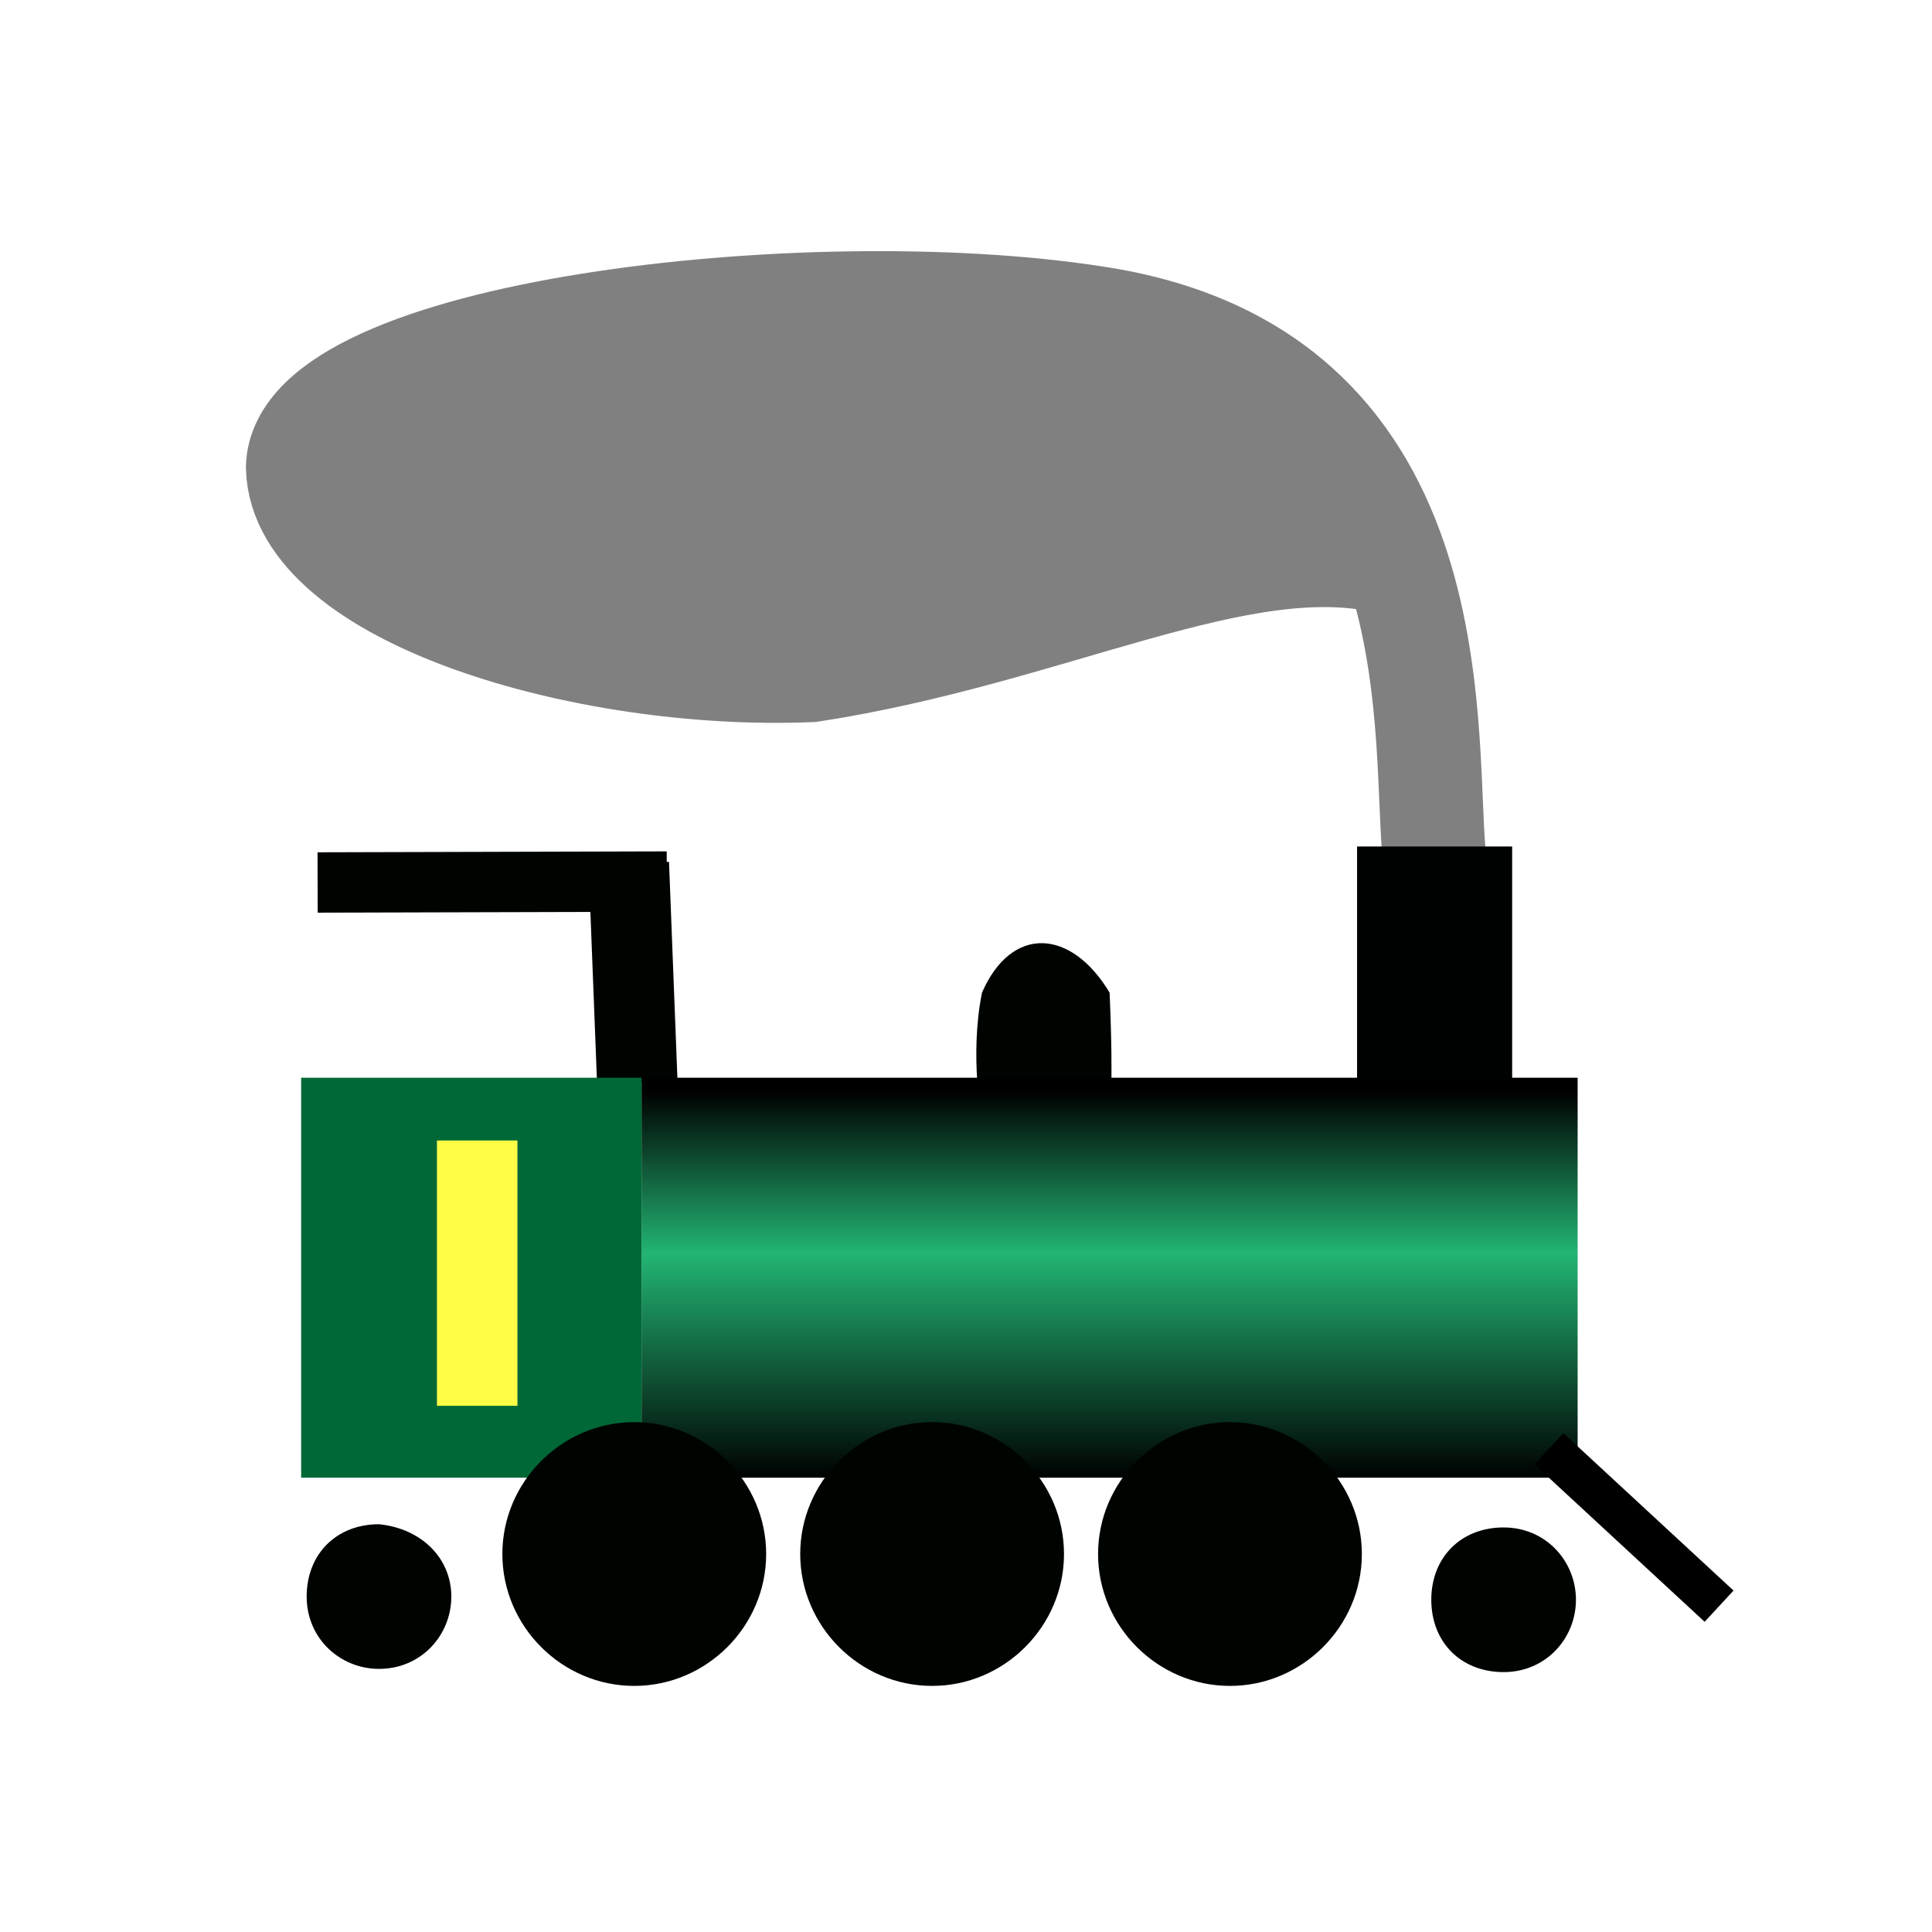
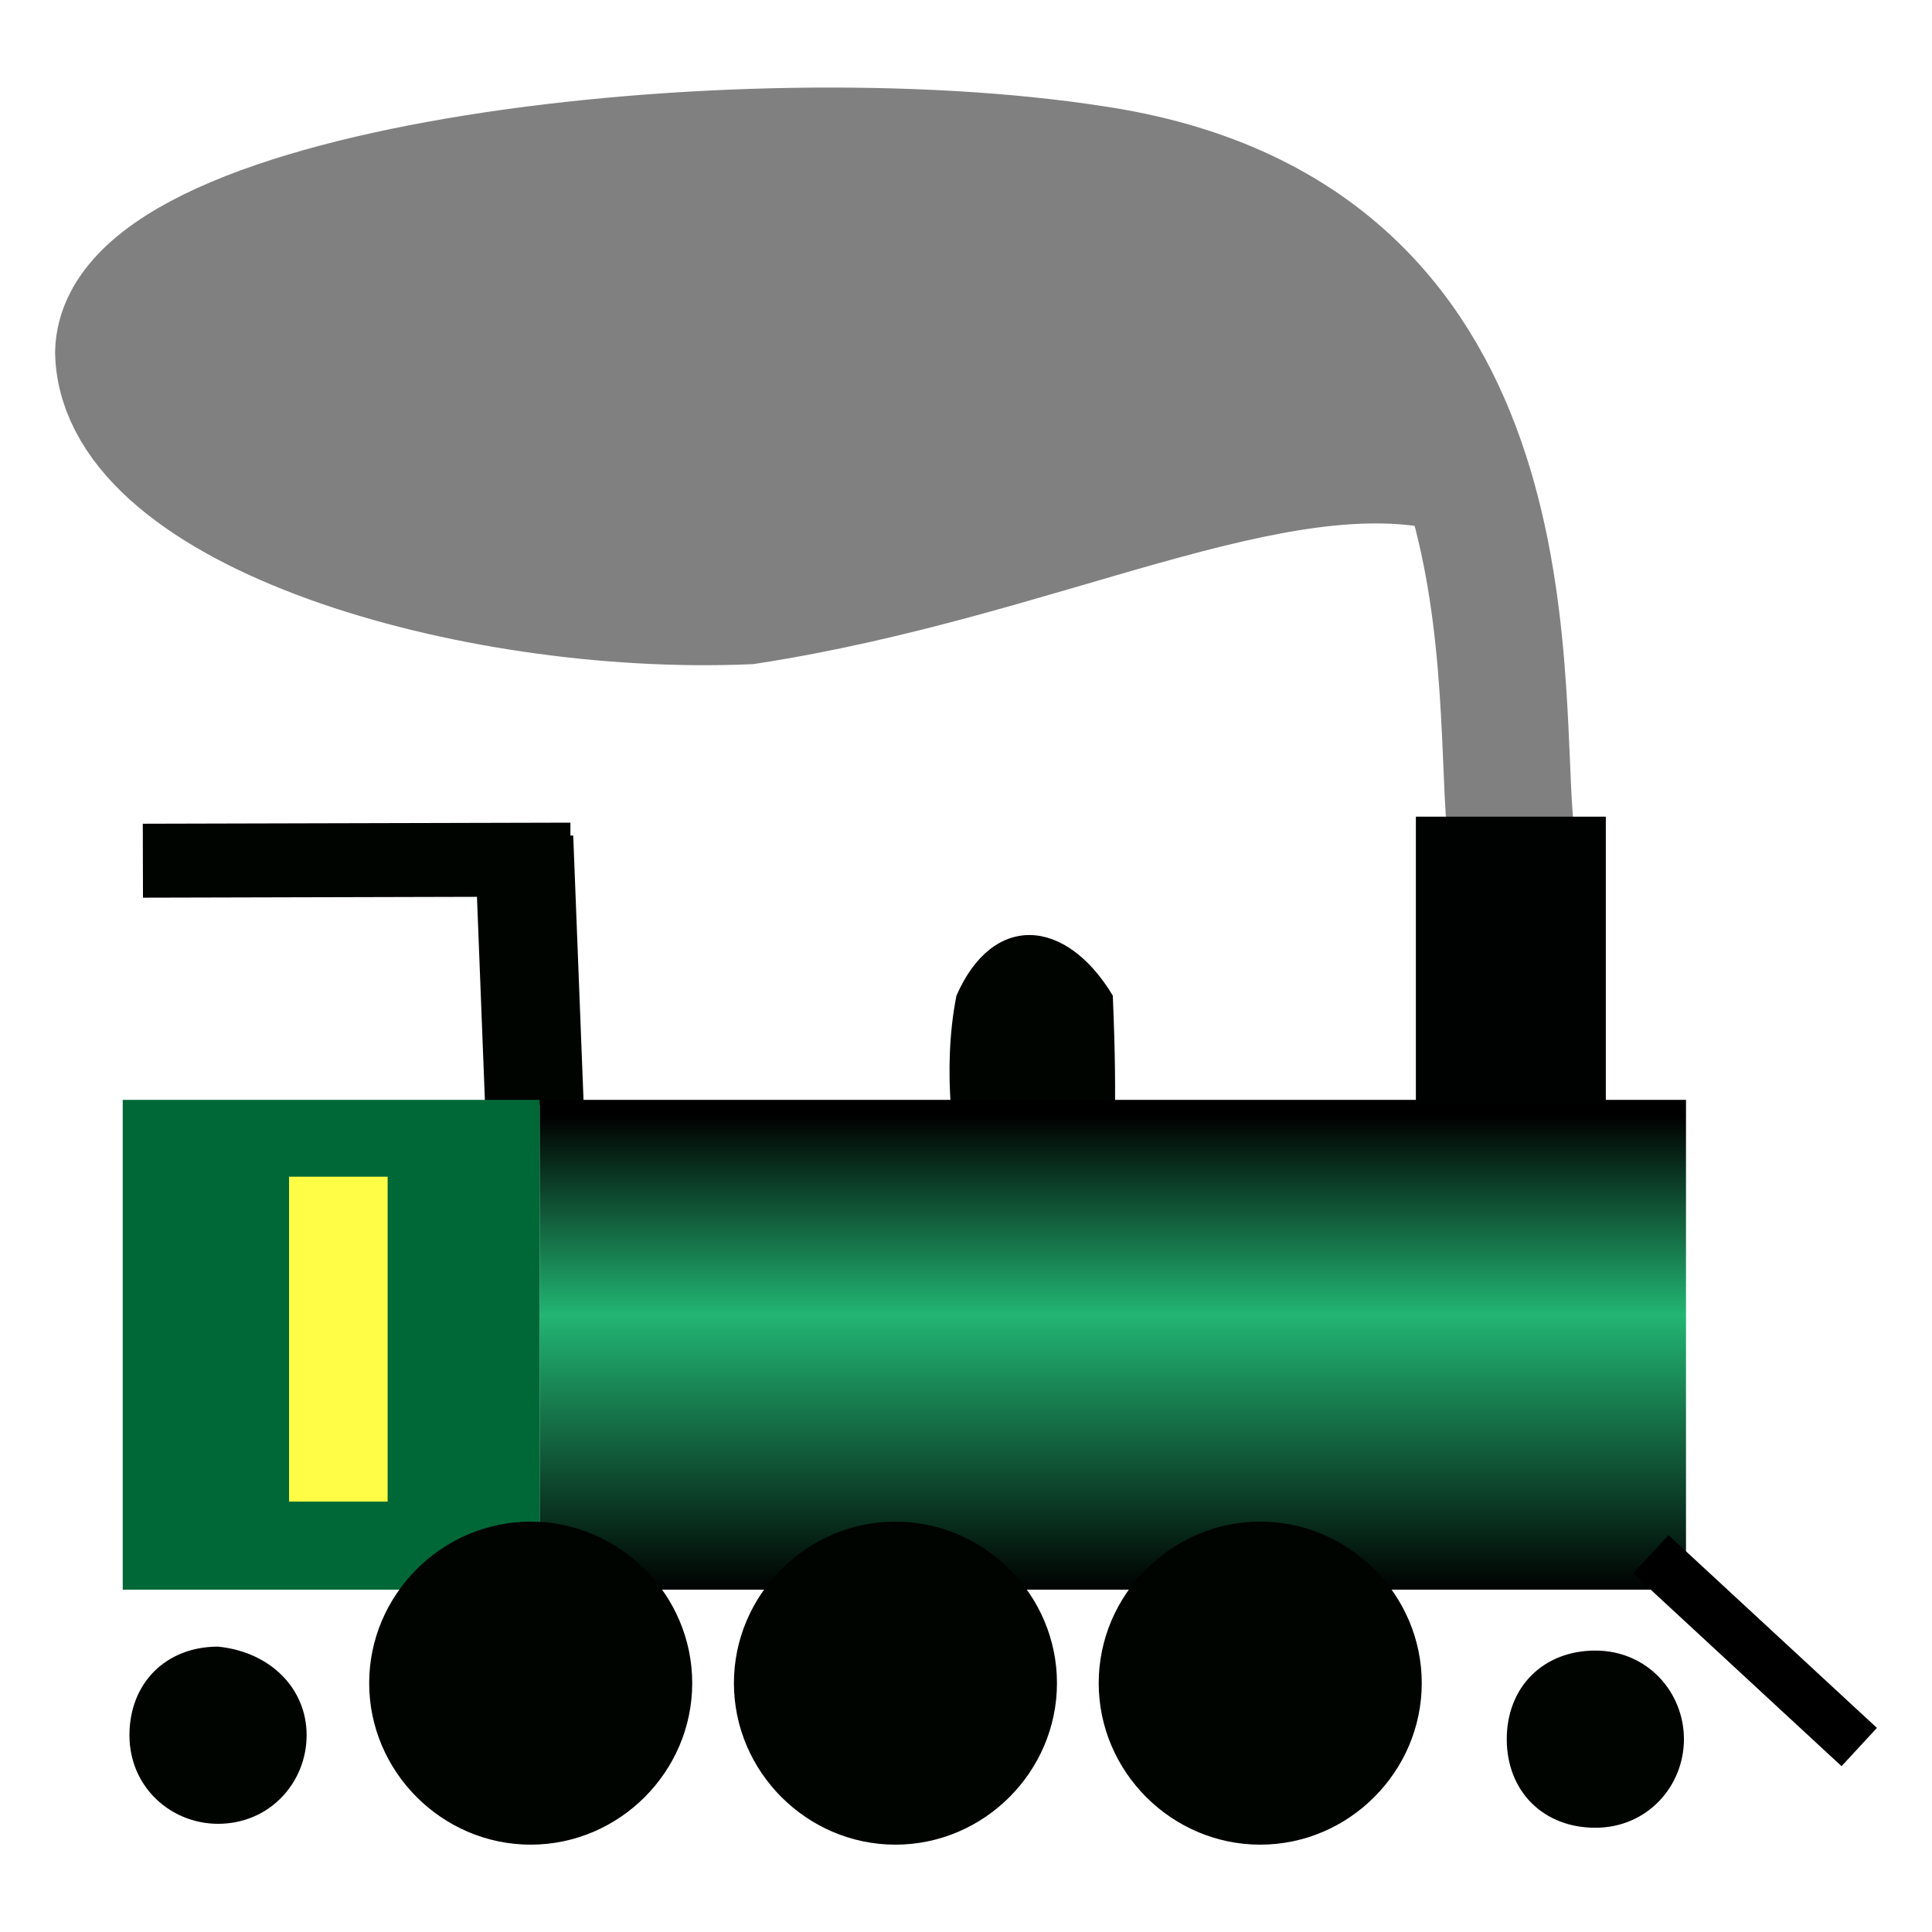
<svg xmlns="http://www.w3.org/2000/svg" version="1.1" id="Layer_1" x="0px" y="0px" viewBox="0 0 48 48" style="enable-background:new 0 0 48 48;" xml:space="preserve">
  <defs id="defs48" />
  <style type="text/css" id="style2">
	.st0{fill:none;stroke:#808080;stroke-width:2;stroke-miterlimit:10;}
	.st1{fill:none;stroke:#000401;stroke-miterlimit:10;}
	.st2{fill:#000401;}
	.st3{fill:url(#SVGID_1_);}
	.st4{fill:none;stroke:#000000;stroke-miterlimit:10;}
	.st5{fill:#006837;}
	.st6{fill:#FFE53F;}
	.st7{font-family:'MyriadPro-Regular';}
	.st8{font-size:6px;}
</style>
-   <path class="st0" d="M 35.625,21.183 C 35.352,17.997 36.086,9.206 27.175,7.888 20.083,6.789 7.478,8.229 7.395,11.613 7.476,14.78 14.51,16.89 20.147,16.656 26.142,15.733 30.812,13.102 34.48,13.971" id="path4" style="stroke-width:2.571;stroke-miterlimit:10;stroke-dasharray:none;fill:#808080;fill-opacity:1" />
-   <line class="st1" x1="15.622" y1="21.451" x2="15.833" y2="26.882" id="line8" style="stroke-width:2;stroke-miterlimit:10;stroke-dasharray:none" />
-   <line class="st1" x1="7.891" y1="21.925" x2="16.566" y2="21.902" id="line10" style="stroke-width:1.5;stroke-miterlimit:10;stroke-dasharray:none" />
-   <path class="st2" d="m 27.568,27.833 h -3.171 c 0,0 -0.317,-1.586 0,-3.171 0.74,-1.691 2.22,-1.586 3.171,0 0.106,2.431 0,3.171 0,3.171 z" id="path12" style="stroke-width:1.057" />
-   <path class="st2" d="m 39.154,39.746 c 0,0.951 -0.74,1.797 -1.797,1.797 -1.057,0 -1.797,-0.74 -1.797,-1.797 0,-1.057 0.74,-1.797 1.797,-1.797 1.057,0 1.797,0.846 1.797,1.797 z" id="path20" style="stroke-width:1.057" />
-   <path class="st0" d="M 16.891,33.225" id="path22" />
-   <path class="st0" d="M 24.608,33.753" id="path24" />
-   <linearGradient id="SVGID_1_" gradientUnits="userSpaceOnUse" x1="24.551" y1="21.5" x2="30.487" y2="21.5" gradientTransform="matrix(0,1.656113,-1.057134,0,50.29601,-13.7979)">
+   <path class="st0" d="M 37.515,20.477 C 37.181,16.575 38.079,5.808 27.167,4.194 18.482,2.848 3.044,4.612 2.943,8.756 c 0.099,3.878 8.713,6.462 15.617,6.175 7.342,-1.13 13.061,-4.352 17.553,-3.288" id="path4" style="fill:#808080;fill-opacity:1;stroke-width:3.148;stroke-miterlimit:10;stroke-dasharray:none" />
+   <line class="st1" x1="13.018" y1="20.805" x2="13.277" y2="27.455" id="line8" style="stroke-width:2.449;stroke-miterlimit:10;stroke-dasharray:none" />
+   <line class="st1" x1="3.55" y1="21.384" x2="14.174" y2="21.357" id="line10" style="stroke-width:1.837;stroke-miterlimit:10;stroke-dasharray:none" />
+   <path class="st2" d="m 27.647,28.62 h -3.884 c 0,0 -0.388,-1.942 0,-3.884 0.906,-2.071 2.719,-1.942 3.884,0 0.129,2.978 0,3.884 0,3.884 z" id="path12" style="stroke-width:1.295" />
+   <path class="st2" d="m 41.837,43.209 c 0,1.165 -0.906,2.201 -2.201,2.201 -1.295,0 -2.201,-0.906 -2.201,-2.201 0,-1.295 0.906,-2.201 2.201,-2.201 1.295,0 2.201,1.036 2.201,2.201 z" id="path20" style="stroke-width:1.295" />
+   <path class="st0" d="M 14.571,35.223" id="path22" />
+   <path class="st0" d="M 24.022,35.87" id="path24" />
+   <linearGradient id="SVGID_1_" gradientUnits="userSpaceOnUse" x1="24.551" y1="21.5" x2="30.487" y2="21.5" gradientTransform="matrix(0,2.028188,-1.294638,0,55.48192,-22.36374)">
    <stop offset="2.455360e-02" style="stop-color:#000000;stop-opacity:1" id="stop26" />
    <stop offset="0.435" style="stop-color:#22B573" id="stop28" />
    <stop offset="1" style="stop-color:#000201;stop-opacity:1" id="stop30" />
  </linearGradient>
-   <rect x="15.939" y="26.776" class="st3" width="23.257" height="9.937" id="rect33" style="fill:url(#SVGID_1_);stroke-width:1.323" />
-   <path class="st2" d="m 33.835,38.609 c 0,1.797 -1.48,3.277 -3.277,3.277 -1.797,0 -3.277,-1.48 -3.277,-3.277 0,-1.797 1.48,-3.277 3.277,-3.277 1.797,0 3.277,1.48 3.277,3.277 z" id="path14" style="stroke-width:1.057" />
-   <line class="st4" x1="38.482" y1="35.994" x2="42.71" y2="39.905" id="line35" style="stroke-width:1.057" />
-   <rect x="7.482" y="26.776" class="st5" width="8.457" height="9.937" id="rect37" style="stroke-width:1.323" />
-   <path class="st2" d="m 26.435,38.609 c 0,1.797 -1.48,3.277 -3.277,3.277 -1.797,0 -3.277,-1.48 -3.277,-3.277 0,-1.797 1.48,-3.277 3.277,-3.277 1.797,0 3.277,1.48 3.277,3.277 z" id="path16" style="stroke-width:1.057" />
-   <path class="st2" d="m 11.213,39.666 c 0,0.951 -0.74,1.797 -1.797,1.797 -0.951,0 -1.797,-0.74 -1.797,-1.797 0,-1.057 0.74,-1.797 1.797,-1.797 1.057,0.106 1.797,0.846 1.797,1.797 z" id="path39" style="stroke-width:1.057" />
-   <path class="st2" d="m 19.035,38.609 c 0,1.797 -1.48,3.277 -3.277,3.277 -1.797,0 -3.277,-1.48 -3.277,-3.277 0,-1.797 1.48,-3.277 3.277,-3.277 1.797,0 3.277,1.48 3.277,3.277 z" id="path18" style="stroke-width:1.057" />
-   <rect style="opacity:1;fill:#000201;fill-opacity:1;stroke:none;stroke-width:2.747;stroke-linecap:round;stroke-linejoin:round;stroke-miterlimit:10" id="rect858" width="3.853" height="5.804" x="33.716" y="21.031" />
-   <path style="fill:none;stroke:#fffd46;stroke-width:2;stroke-linecap:butt;stroke-linejoin:miter;stroke-opacity:1;stroke-miterlimit:4;stroke-dasharray:none" d="m 11.856,28.335 v 6.592" id="path862" />
+   <rect x="13.406" y="27.326" class="st3" width="28.482" height="12.169" id="rect33" style="fill:url(#SVGID_1_);stroke-width:1.62" />
+   <path class="st2" d="m 35.323,41.817 c 0,2.201 -1.812,4.013 -4.013,4.013 -2.201,0 -4.013,-1.812 -4.013,-4.013 0,-2.201 1.812,-4.013 4.013,-4.013 2.201,0 4.013,1.812 4.013,4.013 z" id="path14" style="stroke-width:1.295" />
+   <line class="st4" x1="41.014" y1="38.615" x2="46.192" y2="43.405" id="line35" style="stroke-width:1.295" />
+   <rect x="3.049" y="27.326" class="st5" width="10.357" height="12.169" id="rect37" style="stroke-width:1.62" />
+   <path class="st2" d="m 26.26,41.817 c 0,2.201 -1.812,4.013 -4.013,4.013 -2.201,0 -4.013,-1.812 -4.013,-4.013 0,-2.201 1.812,-4.013 4.013,-4.013 2.201,0 4.013,1.812 4.013,4.013 z" id="path16" style="stroke-width:1.295" />
+   <path class="st2" d="m 7.618,43.111 c 0,1.165 -0.906,2.201 -2.201,2.201 -1.165,0 -2.201,-0.906 -2.201,-2.201 0,-1.295 0.906,-2.201 2.201,-2.201 1.295,0.129 2.201,1.036 2.201,2.201 z" id="path39" style="stroke-width:1.295" />
+   <path class="st2" d="m 17.198,41.817 c 0,2.201 -1.812,4.013 -4.013,4.013 -2.201,0 -4.013,-1.812 -4.013,-4.013 0,-2.201 1.812,-4.013 4.013,-4.013 2.201,0 4.013,1.812 4.013,4.013 z" id="path18" style="stroke-width:1.295" />
+   <rect style="opacity:1;fill:#000201;fill-opacity:1;stroke:none;stroke-width:3.364;stroke-linecap:round;stroke-linejoin:round;stroke-miterlimit:10" id="rect858" width="4.719" height="7.109" x="35.177" y="20.29" />
+   <path style="fill:none;stroke:#fffd46;stroke-width:2.449;stroke-linecap:butt;stroke-linejoin:miter;stroke-miterlimit:4;stroke-dasharray:none;stroke-opacity:1" d="m 8.406,29.235 v 8.072" id="path862" />
</svg>
